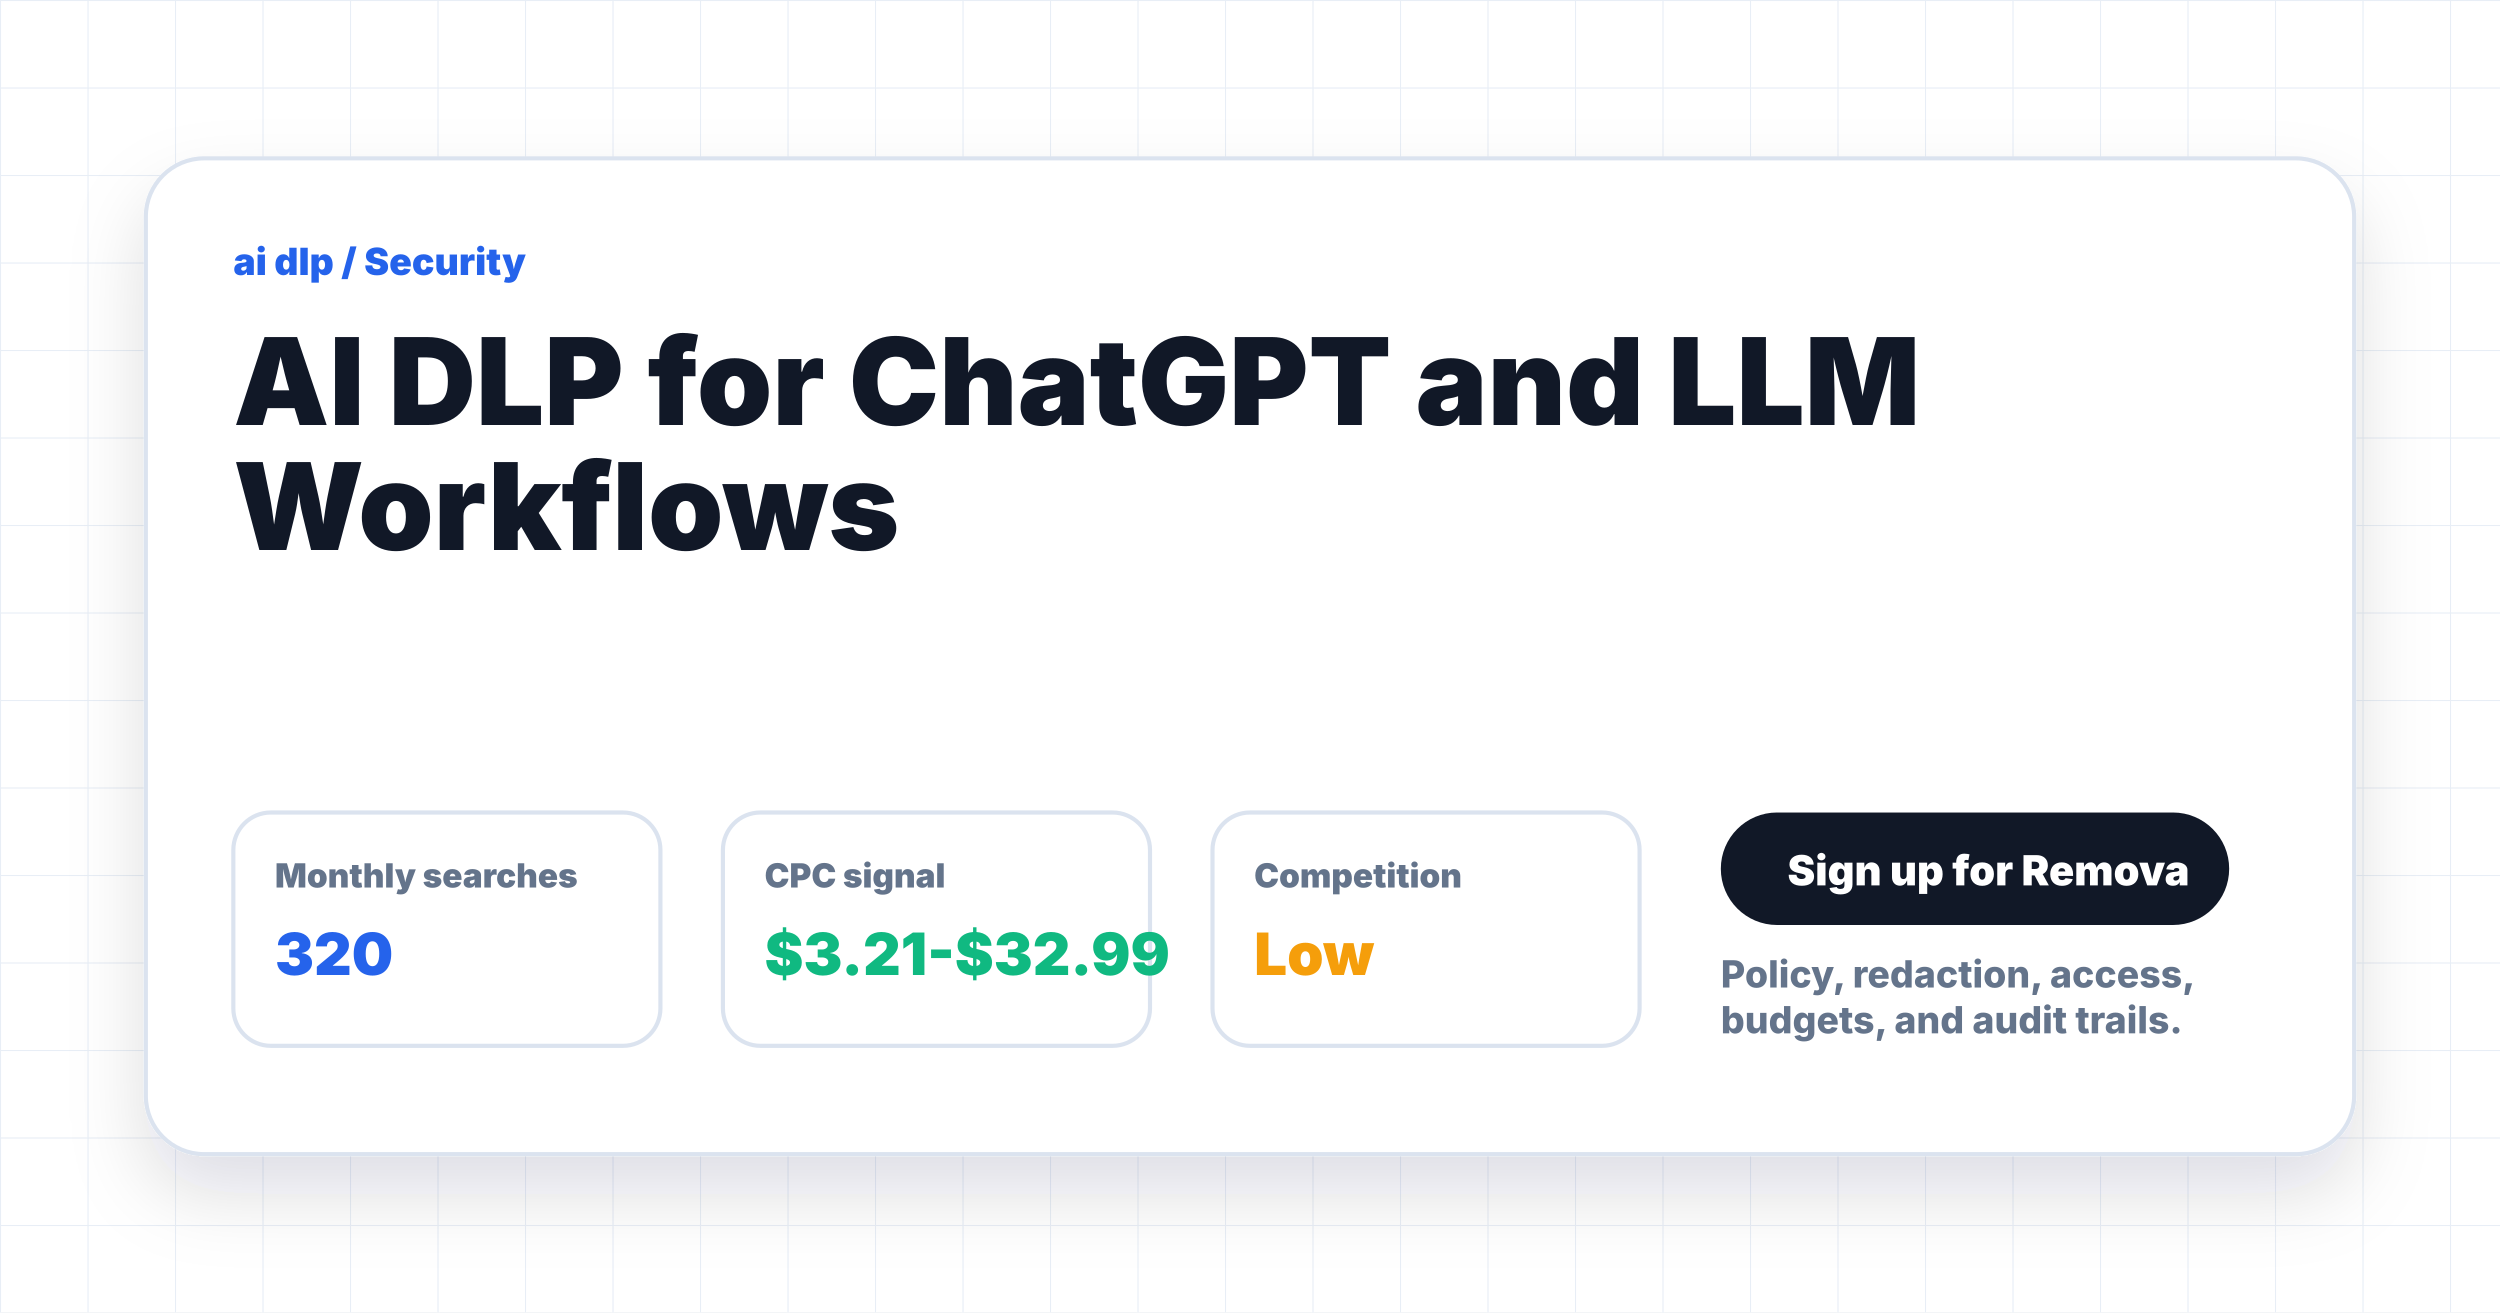
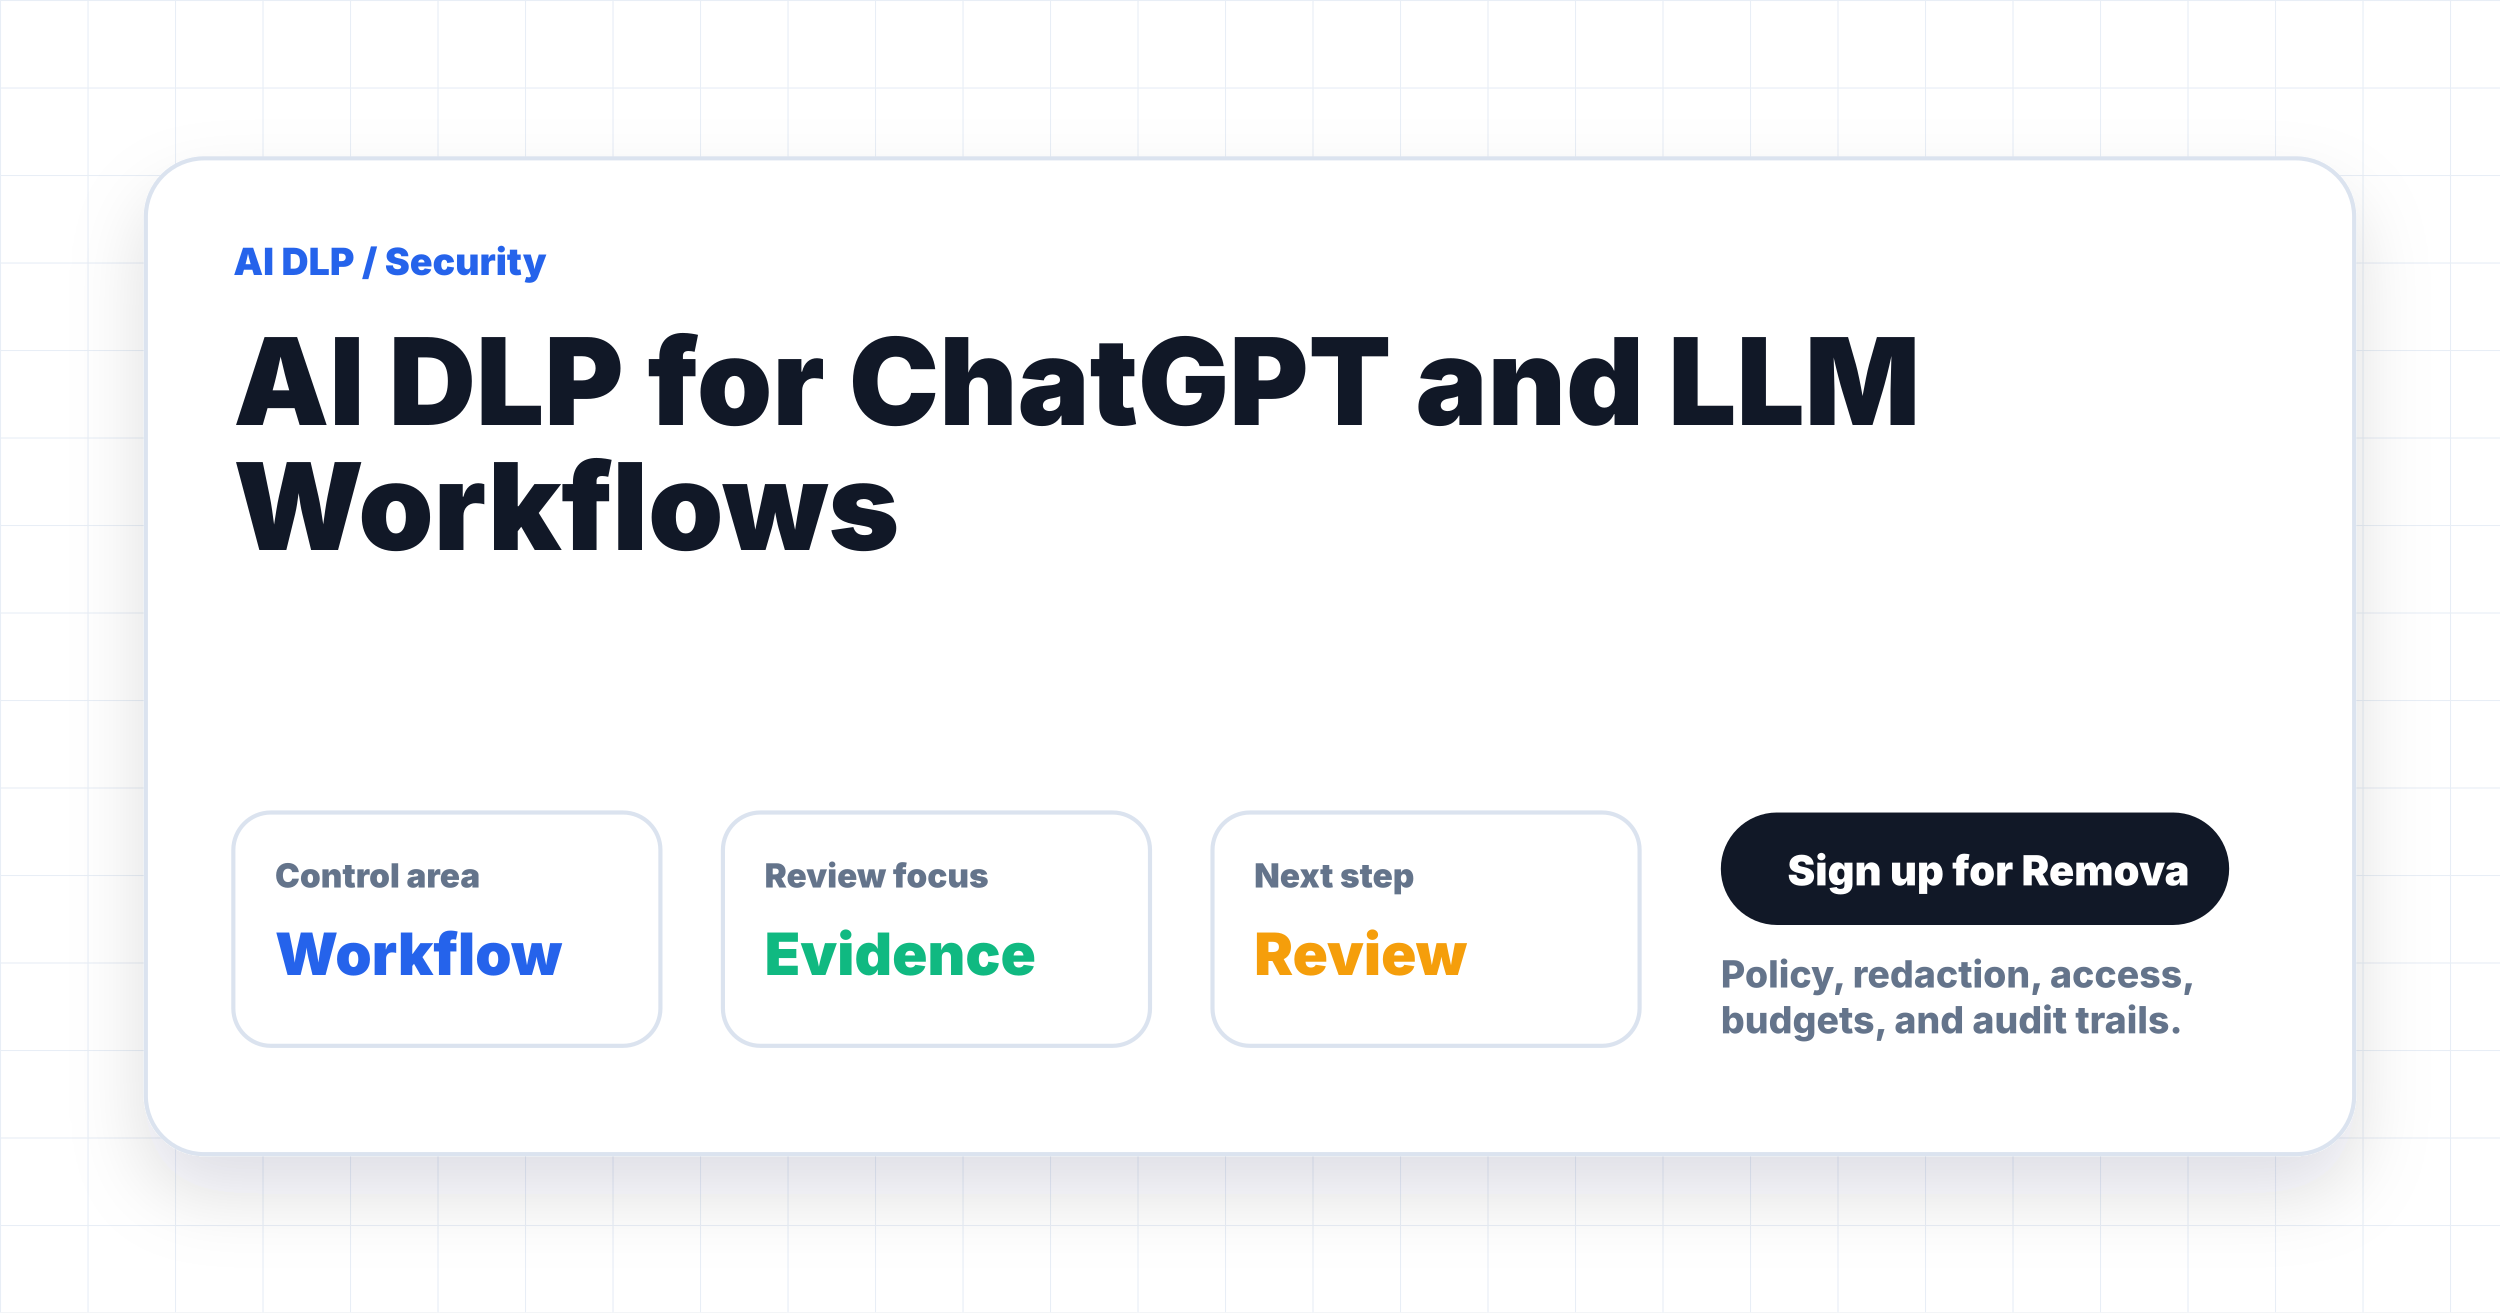
<svg xmlns="http://www.w3.org/2000/svg" width="1200" height="630" viewBox="0 0 1200 630" role="img" aria-label="AI DLP for ChatGPT and LLM Workflows">
  <style>
            .eyebrow { font: 900 18px Inter, Arial, sans-serif; letter-spacing: 0; text-transform: uppercase; fill: #2563eb; }
            .title { font: 950 58px Inter, Arial, sans-serif; letter-spacing: 0; fill: #111827; }
            .subtitle { font: 800 24px Inter, Arial, sans-serif; fill: #334155; }
            .body { font: 700 22px Inter, Arial, sans-serif; fill: #475569; }
            .small { font: 800 18px Inter, Arial, sans-serif; fill: #64748b; }
            .label { font: 900 16px Inter, Arial, sans-serif; fill: #64748b; }
            .metric { font: 950 28px Inter, Arial, sans-serif; }
            .node { font: 950 23px Inter, Arial, sans-serif; fill: #111827; }
            .check { font: 800 18px Inter, Arial, sans-serif; fill: #334155; }
        </style>
  <defs>
    <pattern id="grid" width="42" height="42" patternUnits="userSpaceOnUse">
      <path d="M 42 0 L 0 0 0 42" fill="none" stroke="#e8eef6" stroke-width="1" />
    </pattern>
    <filter id="shadow" x="-20%" y="-20%" width="140%" height="150%">
      <feDropShadow dx="0" dy="18" stdDeviation="18" flood-color="#0f172a" flood-opacity="0.13" />
    </filter>
  </defs>
  <rect width="1200" height="630" fill="#ffffff" />
  <rect width="1200" height="630" fill="url(#grid)" />
  <rect x="70" y="76" width="1060" height="478" rx="28" fill="#ffffff" stroke="#dbe3ef" stroke-width="2" filter="url(#shadow)" />
-   <text class="eyebrow" x="112" y="132">ai dlp / Security</text>
+   <text class="eyebrow" x="112" y="132">AI DLP / Security</text>
  <text class="title" x="112" y="204">
    <tspan x="112" dy="0">AI DLP for ChatGPT and LLM</tspan>
    <tspan x="112" dy="60">Workflows</tspan>
  </text>
  <rect x="112" y="390" width="205" height="112" rx="18" fill="#ffffff" stroke="#dbe3ef" stroke-width="2" />
-   <text class="label" x="132" y="426">Monthly searches</text>
-   <text class="metric" x="132" y="468" fill="#2563eb">320</text>
+   <text class="label" x="132" y="426">Control area</text>
+   <text class="metric" x="132" y="468" fill="#2563eb">Workflow</text>
  <rect x="347" y="390" width="205" height="112" rx="18" fill="#ffffff" stroke="#dbe3ef" stroke-width="2" />
-   <text class="label" x="367" y="426">CPC signal</text>
-   <text class="metric" x="367" y="468" fill="#10b981">$3.21-$32.99</text>
+   <text class="label" x="367" y="426">Review focus</text>
+   <text class="metric" x="367" y="468" fill="#10b981">Evidence</text>
  <rect x="582" y="390" width="205" height="112" rx="18" fill="#ffffff" stroke="#dbe3ef" stroke-width="2" />
-   <text class="label" x="602" y="426">Competition</text>
-   <text class="metric" x="602" y="468" fill="#f59e0b">Low</text>
+   <text class="label" x="602" y="426">Next step</text>
+   <text class="metric" x="602" y="468" fill="#f59e0b">Review</text>
  <rect x="826" y="390" width="244" height="54" rx="27" fill="#111827" />
  <text x="858" y="425" style="font: 950 20px Inter, Arial, sans-serif; fill: #ffffff;">Sign up for Remova</text>
  <text class="small" x="826" y="474">
    <tspan x="826" dy="0">Policy, redaction, access,</tspan>
    <tspan x="826" dy="22">budgets, and audit trails.</tspan>
  </text>
</svg>
